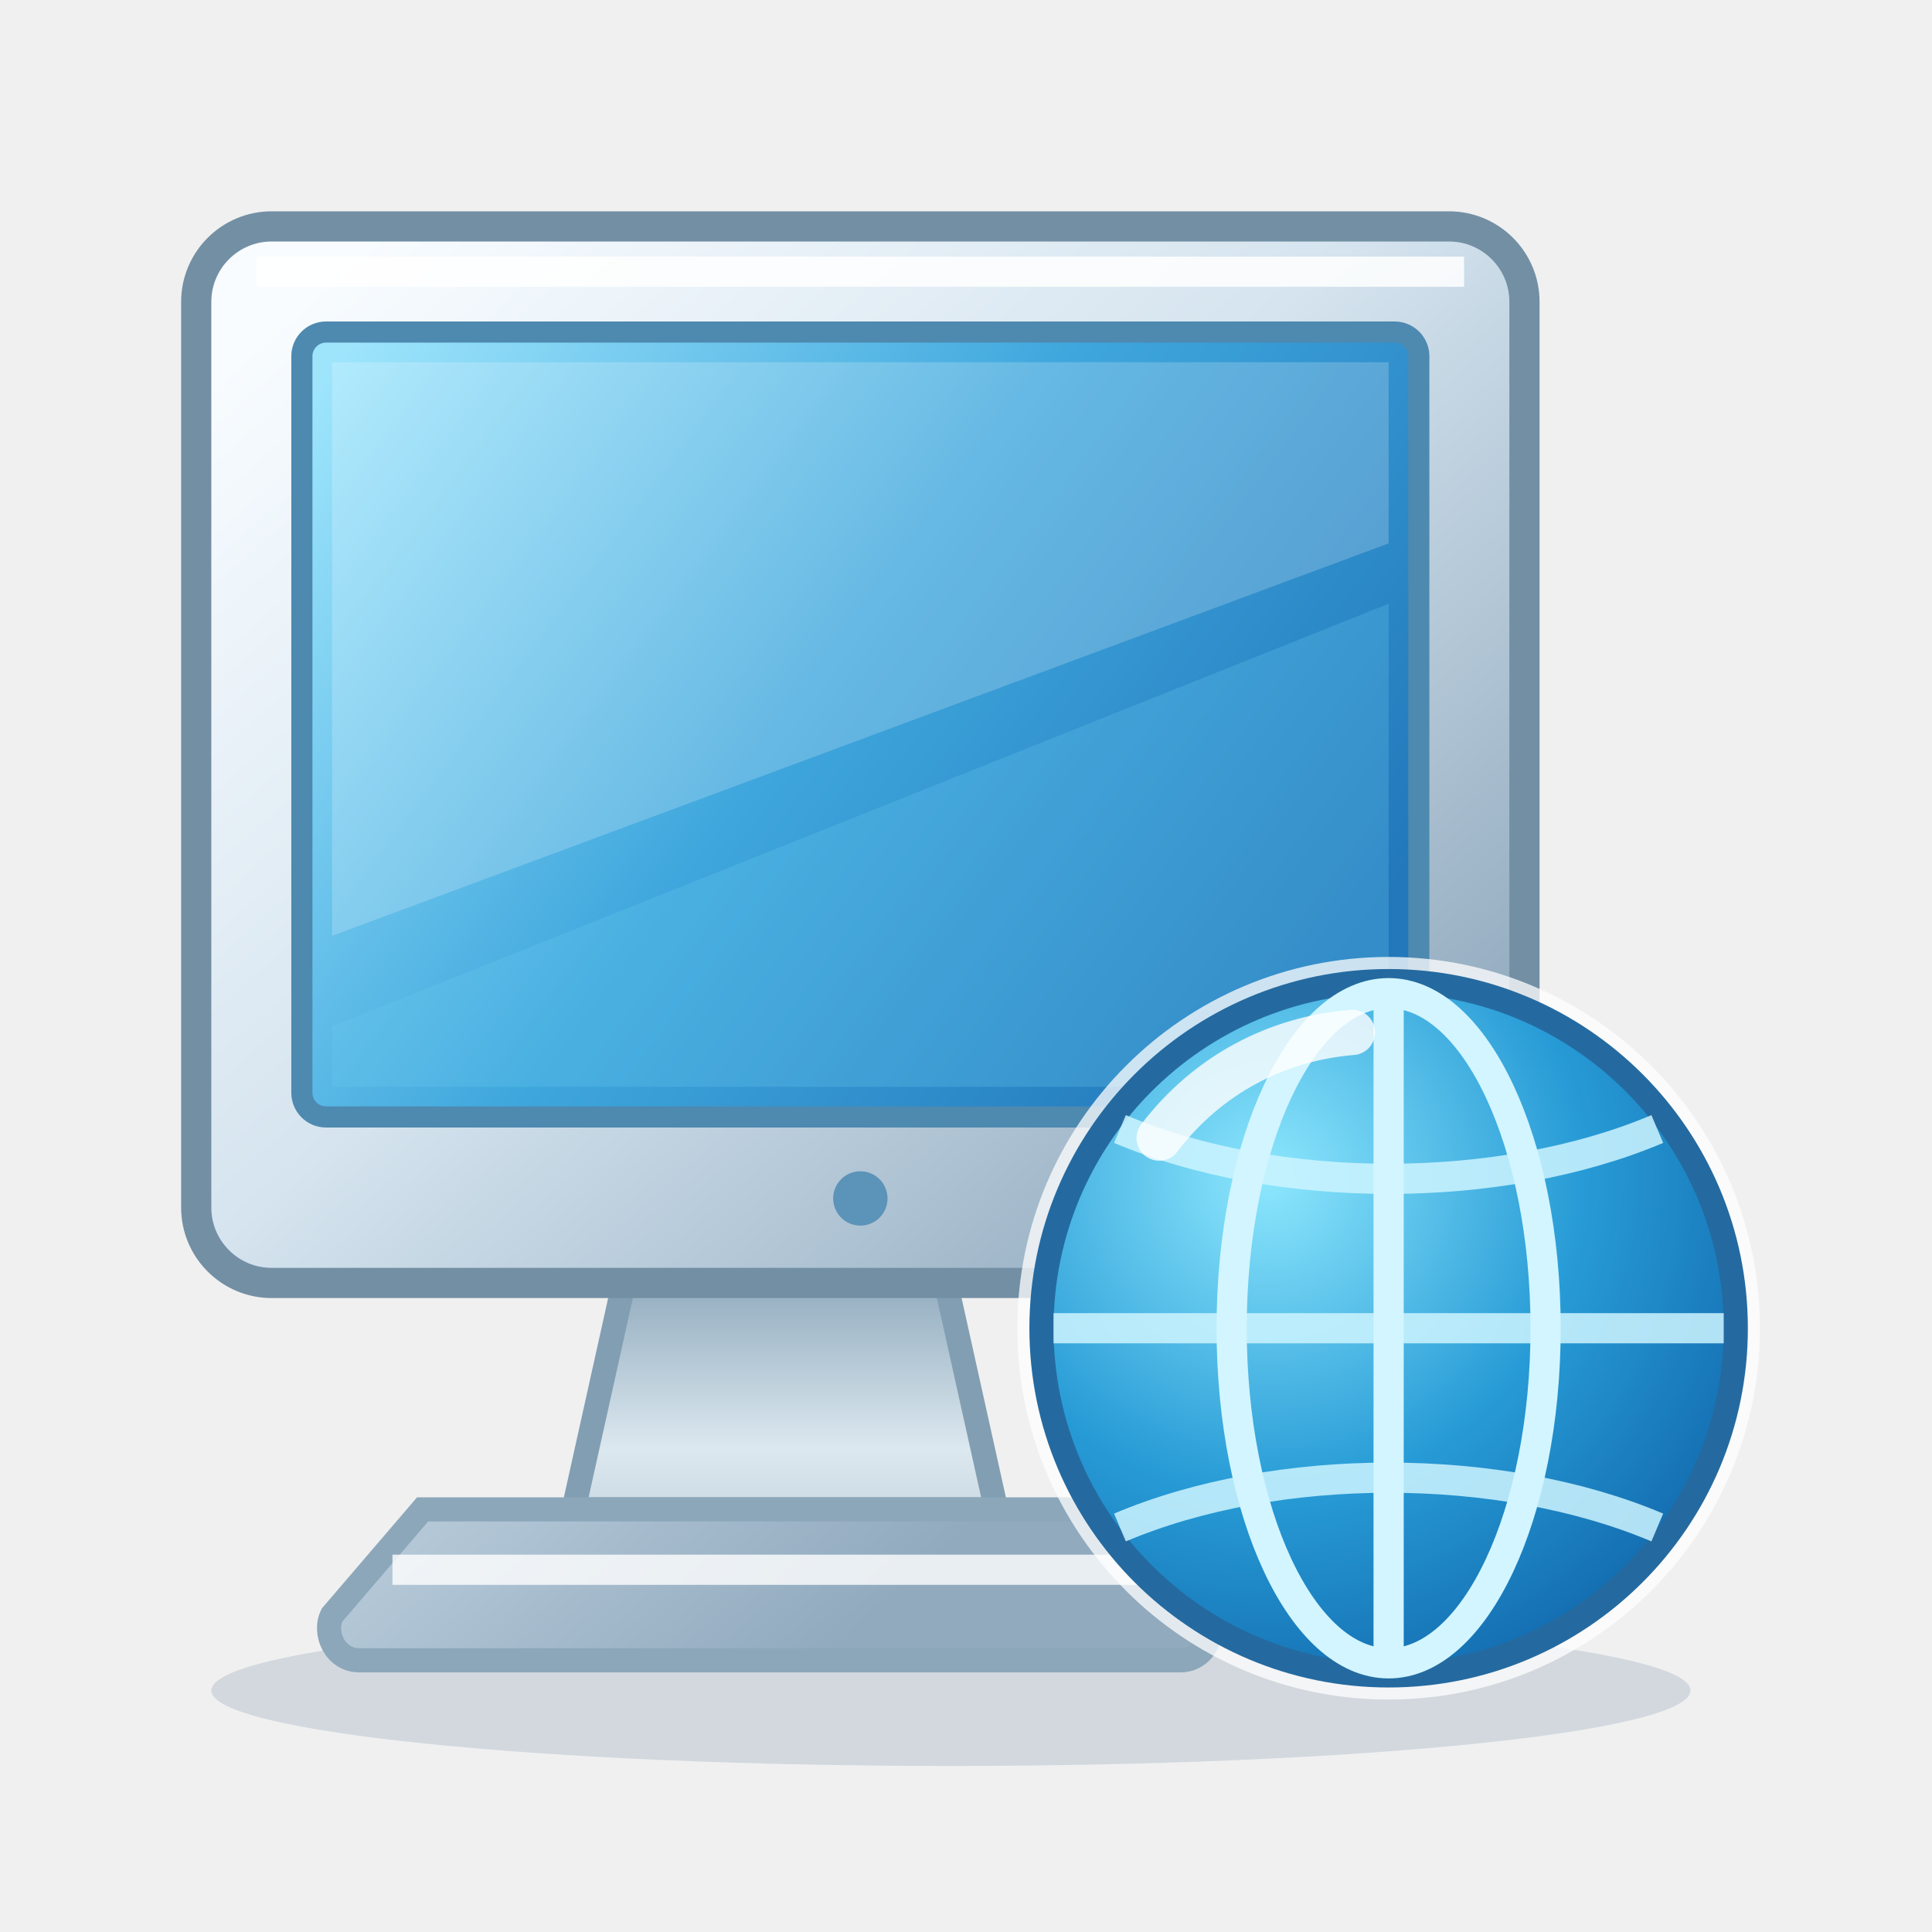
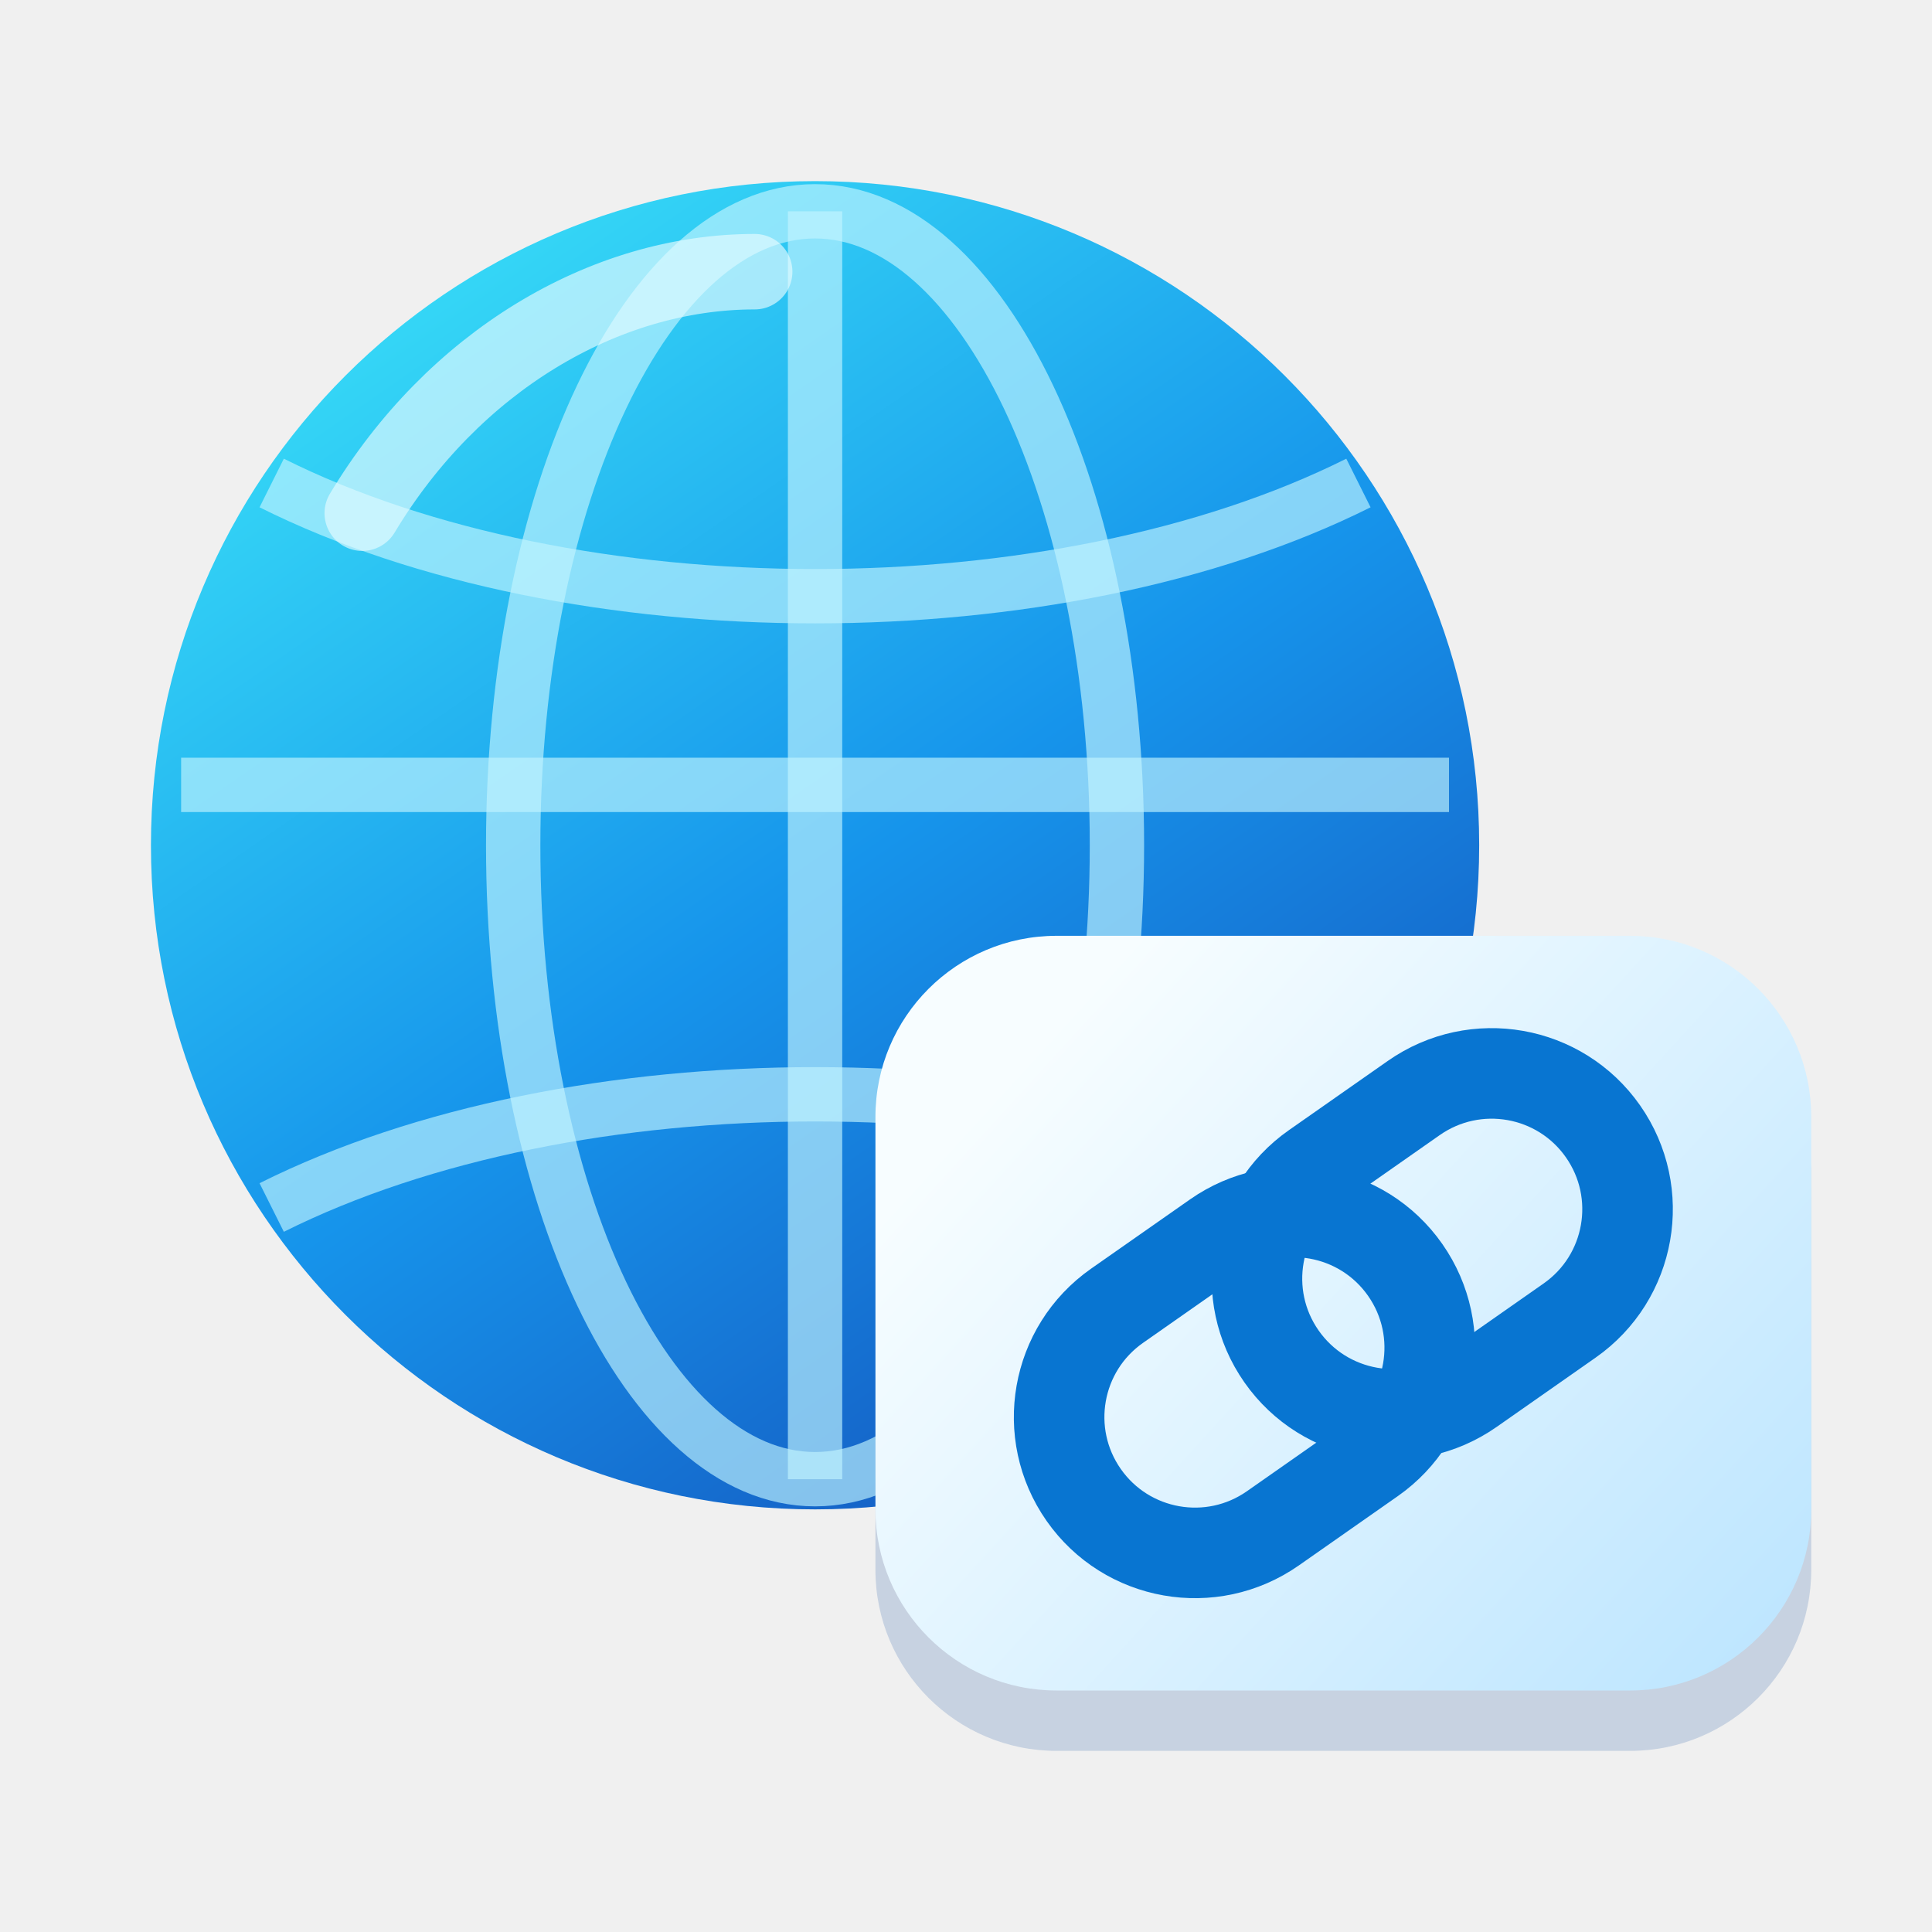
- <svg xmlns="http://www.w3.org/2000/svg" width="64" height="64" viewBox="0 0 64 64" fill="none">
+ <svg xmlns="http://www.w3.org/2000/svg" viewBox="0 0 64 64" fill="none">
  <defs>
-     <linearGradient id="network-frame" x1="12" y1="8" x2="42" y2="42" gradientUnits="userSpaceOnUse">
-       <stop stop-color="#F8FCFF" />
-       <stop offset=".48" stop-color="#D5E4EF" />
-       <stop offset="1" stop-color="#91AABE" />
+     <linearGradient id="net-sphere" x1="15" y1="9" x2="42" y2="48" gradientUnits="userSpaceOnUse">
+       <stop stop-color="#35D7F6" />
+       <stop offset=".5" stop-color="#1694EB" />
+       <stop offset="1" stop-color="#1554BD" />
    </linearGradient>
-     <linearGradient id="network-screen" x1="11" y1="12" x2="42" y2="35" gradientUnits="userSpaceOnUse">
-       <stop stop-color="#9EE5FC" />
-       <stop offset=".5" stop-color="#3FA7DD" />
-       <stop offset="1" stop-color="#2278BB" />
+     <linearGradient id="net-link" x1="34" y1="35" x2="57" y2="56" gradientUnits="userSpaceOnUse">
+       <stop stop-color="#F7FDFF" />
+       <stop offset="1" stop-color="#BEE6FF" />
    </linearGradient>
-     <linearGradient id="network-stand" x1="24" y1="42" x2="24" y2="54" gradientUnits="userSpaceOnUse">
-       <stop stop-color="#8CA7BB" />
-       <stop offset=".5" stop-color="#DCE8EF" />
-       <stop offset="1" stop-color="#A9BFCE" />
-     </linearGradient>
-     <radialGradient id="network-globe" cx="0" cy="0" r="1" gradientTransform="translate(42 39) rotate(51) scale(19)" gradientUnits="userSpaceOnUse">
-       <stop stop-color="#8DE7FD" />
-       <stop offset=".55" stop-color="#279BD6" />
-       <stop offset="1" stop-color="#1167AB" />
-     </radialGradient>
  </defs>
-   <ellipse cx="31.5" cy="56" rx="24.5" ry="2.5" fill="#16416B" fill-opacity=".14" />
-   <path d="M21 41H31L33 50H19L21 41Z" fill="url(#network-stand)" stroke="#829EB2" stroke-width=".8" />
-   <path d="M14 50H37L40 53.5C40.3 54.1 39.9 55 39.1 55H11.9C11.1 55 10.7 54.1 11 53.5L14 50Z" fill="url(#network-frame)" stroke="#8CA7BA" stroke-width=".8" />
-   <path d="M13 52H38" stroke="#FFF" stroke-opacity=".8" />
-   <rect x="6.5" y="7.5" width="44" height="35" rx="2.5" fill="url(#network-frame)" stroke="#738FA4" />
-   <rect x="10" y="11" width="37" height="26" rx=".8" fill="url(#network-screen)" stroke="#4E89B0" stroke-width=".7" />
-   <path d="M11 12H46V18L11 31V12Z" fill="#FFF" fill-opacity=".2" />
-   <path d="M11 34L46 20V36H11V34Z" fill="#6CCDF0" fill-opacity=".25" />
-   <path d="M8.5 9H48.5" stroke="#FFF" stroke-opacity=".85" />
-   <circle cx="28.5" cy="39.7" r=".9" fill="#5C93B8" />
-   <circle cx="46" cy="44" r="12.3" fill="#FFF" fill-opacity=".75" />
-   <circle cx="46" cy="44" r="11.5" fill="url(#network-globe)" stroke="#246AA0" stroke-width=".8" />
-   <path d="M34.9 44H57.1M37.1 37.4C42.3 39.6 49.7 39.6 54.9 37.4M37.1 50.6C42.3 48.4 49.7 48.4 54.9 50.6" stroke="#CDF4FF" stroke-width="1" stroke-opacity=".85" />
-   <ellipse cx="46" cy="44" rx="5.2" ry="11.1" stroke="#D2F5FF" stroke-width="1" />
-   <path d="M46 33V55" stroke="#D2F5FF" stroke-width="1" />
-   <path d="M38.4 37.7C40 35.6 42.3 34.4 44.8 34.2" stroke="#FFF" stroke-width="1.5" stroke-linecap="round" stroke-opacity=".8" />
+   <circle cx="27" cy="28" r="22" fill="url(#net-sphere)" />
+   <path d="M6 26H48M9 16C19 21 35 21 45 16M9 40C19 35 35 35 45 40" stroke="#C2F5FF" stroke-opacity=".65" stroke-width="1.8" />
+   <ellipse cx="27" cy="28" rx="10" ry="21" stroke="#C2F5FF" stroke-opacity=".65" stroke-width="1.8" />
+   <path d="M27 7V49" stroke="#C2F5FF" stroke-opacity=".65" stroke-width="1.8" />
+   <path d="M12 17C15 12 20 9 25 9" stroke="#E6FCFF" stroke-opacity=".65" stroke-width="2.5" stroke-linecap="round" />
+   <rect x="29" y="33" width="31" height="25" rx="6" fill="#0E4C9B" fill-opacity=".18" />
+   <rect x="29" y="31" width="31" height="25" rx="6" fill="url(#net-link)" />
+   <g transform="rotate(-35 44.5 43.5)" stroke="#0875D1" stroke-width="3" stroke-linecap="round">
+     <rect x="34" y="39" width="13" height="9" rx="4.5" />
+     <rect x="42" y="39" width="13" height="9" rx="4.5" />
+   </g>
</svg>
